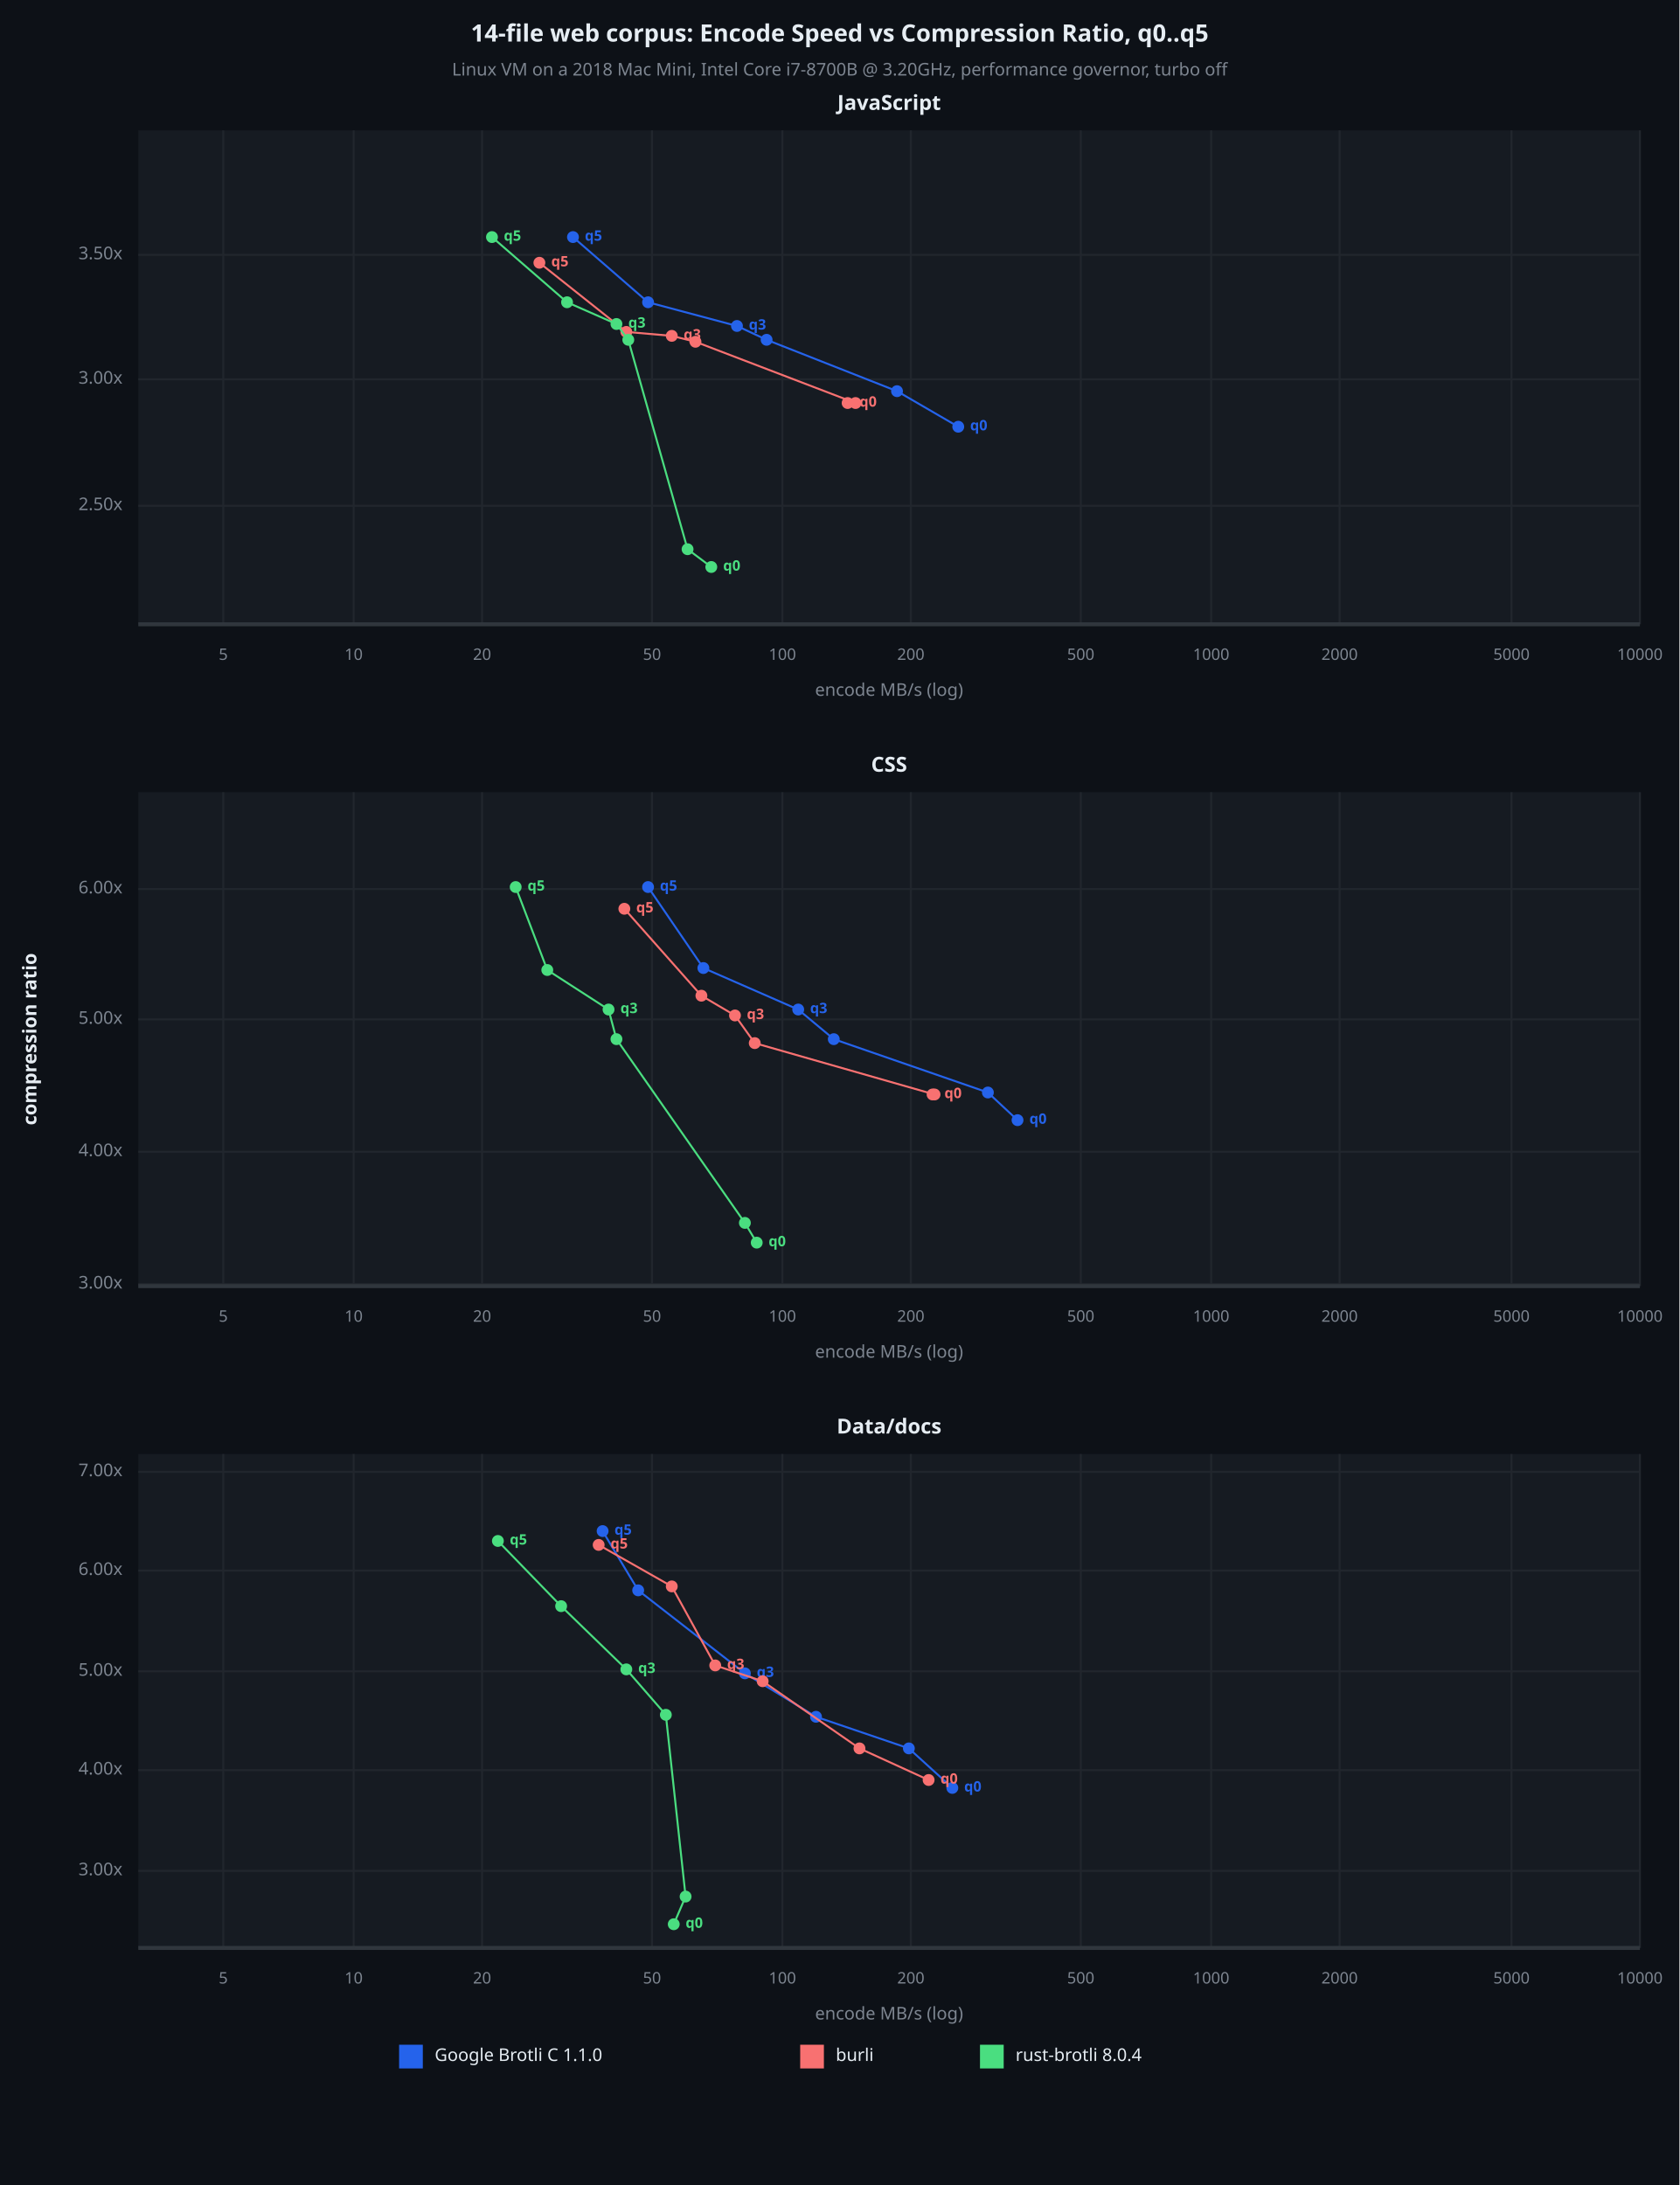
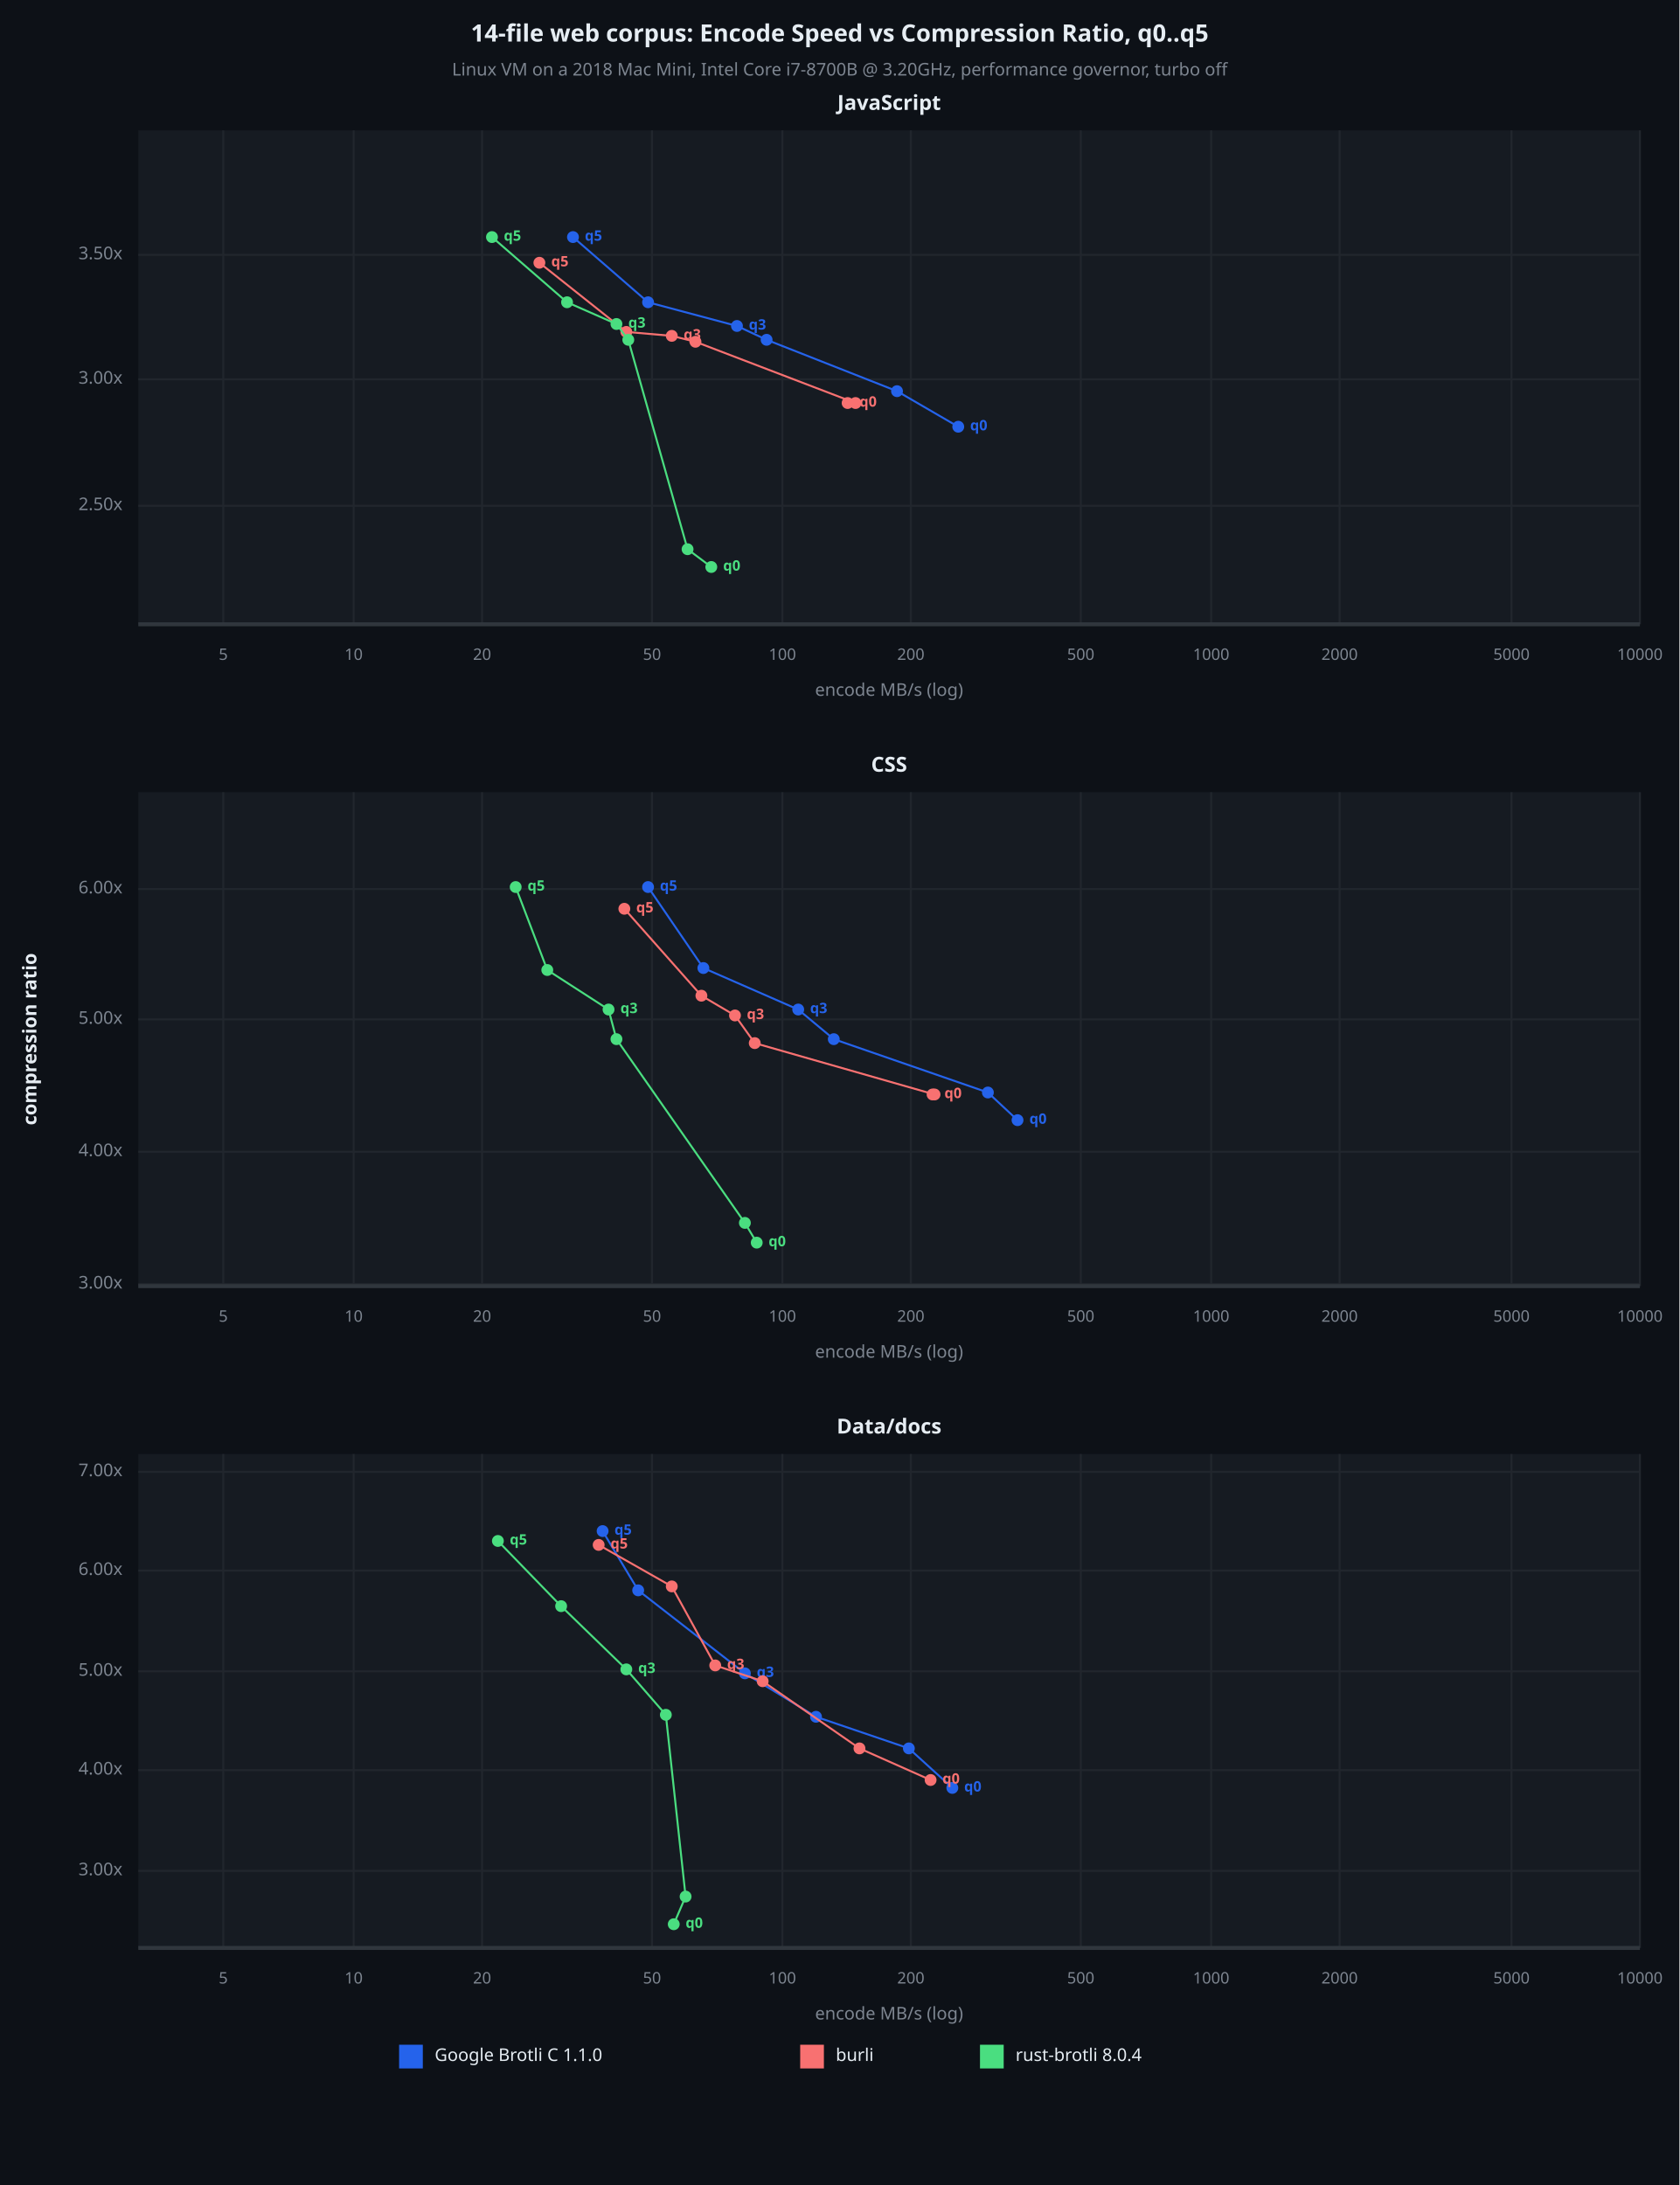
<svg xmlns="http://www.w3.org/2000/svg" viewBox="0 0 850 1106" font-family="system-ui, -apple-system, sans-serif">
  <rect x="0" y="0" width="850" height="1106" opacity="1" fill="#0D1117" stroke="none" />
  <text x="425" y="18" dy="0.5ex" text-anchor="middle" font-family="sans-serif" font-size="12.097" opacity="1" fill="#E6EDF3" font-weight="bold">
14-file web corpus: Encode Speed vs Compression Ratio, q0..q5
</text>
  <text x="425" y="36" dy="0.5ex" text-anchor="middle" font-family="sans-serif" font-size="8.871" opacity="1" fill="#7D8590">
Linux VM on a 2018 Mac Mini, Intel Core i7-8700B @ 3.20GHz, performance governor, turbo off
</text>
  <rect x="70" y="66" width="760" height="250" opacity="1" fill="#161B22" stroke="none" />
  <text x="450" y="53" dy="0.5ex" text-anchor="middle" font-family="sans-serif" font-size="10.484" opacity="1" fill="#E6EDF3" font-weight="bold">
JavaScript
</text>
  <polyline fill="none" opacity="1" stroke="#21262D" stroke-width="1" points="113,66 113,316 " />
  <text x="113" y="332" dy="0.5ex" text-anchor="middle" font-family="sans-serif" font-size="8.065" opacity="1" fill="#7D8590">
5
</text>
  <polyline fill="none" opacity="1" stroke="#21262D" stroke-width="1" points="179,66 179,316 " />
  <text x="179" y="332" dy="0.5ex" text-anchor="middle" font-family="sans-serif" font-size="8.065" opacity="1" fill="#7D8590">
10
</text>
  <polyline fill="none" opacity="1" stroke="#21262D" stroke-width="1" points="244,66 244,316 " />
  <text x="244" y="332" dy="0.5ex" text-anchor="middle" font-family="sans-serif" font-size="8.065" opacity="1" fill="#7D8590">
20
</text>
  <polyline fill="none" opacity="1" stroke="#21262D" stroke-width="1" points="330,66 330,316 " />
  <text x="330" y="332" dy="0.5ex" text-anchor="middle" font-family="sans-serif" font-size="8.065" opacity="1" fill="#7D8590">
50
</text>
  <polyline fill="none" opacity="1" stroke="#21262D" stroke-width="1" points="396,66 396,316 " />
  <text x="396" y="332" dy="0.5ex" text-anchor="middle" font-family="sans-serif" font-size="8.065" opacity="1" fill="#7D8590">
100
</text>
  <polyline fill="none" opacity="1" stroke="#21262D" stroke-width="1" points="461,66 461,316 " />
  <text x="461" y="332" dy="0.5ex" text-anchor="middle" font-family="sans-serif" font-size="8.065" opacity="1" fill="#7D8590">
200
</text>
  <polyline fill="none" opacity="1" stroke="#21262D" stroke-width="1" points="547,66 547,316 " />
  <text x="547" y="332" dy="0.5ex" text-anchor="middle" font-family="sans-serif" font-size="8.065" opacity="1" fill="#7D8590">
500
</text>
  <polyline fill="none" opacity="1" stroke="#21262D" stroke-width="1" points="613,66 613,316 " />
  <text x="613" y="332" dy="0.5ex" text-anchor="middle" font-family="sans-serif" font-size="8.065" opacity="1" fill="#7D8590">
1000
</text>
  <polyline fill="none" opacity="1" stroke="#21262D" stroke-width="1" points="678,66 678,316 " />
  <text x="678" y="332" dy="0.5ex" text-anchor="middle" font-family="sans-serif" font-size="8.065" opacity="1" fill="#7D8590">
2000
</text>
  <polyline fill="none" opacity="1" stroke="#21262D" stroke-width="1" points="765,66 765,316 " />
  <text x="765" y="332" dy="0.5ex" text-anchor="middle" font-family="sans-serif" font-size="8.065" opacity="1" fill="#7D8590">
5000
</text>
  <polyline fill="none" opacity="1" stroke="#21262D" stroke-width="1" points="830,66 830,316 " />
  <text x="830" y="332" dy="0.5ex" text-anchor="middle" font-family="sans-serif" font-size="8.065" opacity="1" fill="#7D8590">
10000
</text>
  <polyline fill="none" opacity="1" stroke="#21262D" stroke-width="1" points="70,256 830,256 " />
  <text x="62" y="256" dy="0.5ex" text-anchor="end" font-family="sans-serif" font-size="8.871" opacity="1" fill="#7D8590">
2.50x
</text>
  <polyline fill="none" opacity="1" stroke="#21262D" stroke-width="1" points="70,192 830,192 " />
  <text x="62" y="192" dy="0.5ex" text-anchor="end" font-family="sans-serif" font-size="8.871" opacity="1" fill="#7D8590">
3.00x
</text>
  <polyline fill="none" opacity="1" stroke="#21262D" stroke-width="1" points="70,129 830,129 " />
  <text x="62" y="129" dy="0.5ex" text-anchor="end" font-family="sans-serif" font-size="8.871" opacity="1" fill="#7D8590">
3.50x
</text>
  <polyline fill="none" opacity="1" stroke="#30363D" stroke-width="2" points="70,316 830,316 " />
  <polyline fill="none" opacity="1" stroke="#2563EB" stroke-width="1" points="485,216 454,198 388,172 373,165 328,153 290,120 " />
  <circle cx="485" cy="216" r="3" opacity="1" fill="#2563EB" stroke="none" stroke-width="1" />
  <text x="491" y="216" dy="0.5ex" text-anchor="start" font-family="sans-serif" font-size="7.258" opacity="1" fill="#2563EB" font-weight="bold">
q0
</text>
  <circle cx="454" cy="198" r="3" opacity="1" fill="#2563EB" stroke="none" stroke-width="1" />
  <circle cx="388" cy="172" r="3" opacity="1" fill="#2563EB" stroke="none" stroke-width="1" />
  <circle cx="373" cy="165" r="3" opacity="1" fill="#2563EB" stroke="none" stroke-width="1" />
  <text x="379" y="165" dy="0.5ex" text-anchor="start" font-family="sans-serif" font-size="7.258" opacity="1" fill="#2563EB" font-weight="bold">
q3
</text>
  <circle cx="328" cy="153" r="3" opacity="1" fill="#2563EB" stroke="none" stroke-width="1" />
  <circle cx="290" cy="120" r="3" opacity="1" fill="#2563EB" stroke="none" stroke-width="1" />
  <text x="296" y="120" dy="0.5ex" text-anchor="start" font-family="sans-serif" font-size="7.258" opacity="1" fill="#2563EB" font-weight="bold">
q5
</text>
  <polyline fill="none" opacity="1" stroke="#F87171" stroke-width="1" points="429,204 433,204 352,173 340,170 317,168 273,133 " />
  <circle cx="429" cy="204" r="3" opacity="1" fill="#F87171" stroke="none" stroke-width="1" />
  <text x="435" y="204" dy="0.5ex" text-anchor="start" font-family="sans-serif" font-size="7.258" opacity="1" fill="#F87171" font-weight="bold">
q0
</text>
  <circle cx="433" cy="204" r="3" opacity="1" fill="#F87171" stroke="none" stroke-width="1" />
  <circle cx="352" cy="173" r="3" opacity="1" fill="#F87171" stroke="none" stroke-width="1" />
  <circle cx="340" cy="170" r="3" opacity="1" fill="#F87171" stroke="none" stroke-width="1" />
  <text x="346" y="170" dy="0.5ex" text-anchor="start" font-family="sans-serif" font-size="7.258" opacity="1" fill="#F87171" font-weight="bold">
q3
</text>
  <circle cx="317" cy="168" r="3" opacity="1" fill="#F87171" stroke="none" stroke-width="1" />
  <circle cx="273" cy="133" r="3" opacity="1" fill="#F87171" stroke="none" stroke-width="1" />
  <text x="279" y="133" dy="0.5ex" text-anchor="start" font-family="sans-serif" font-size="7.258" opacity="1" fill="#F87171" font-weight="bold">
q5
</text>
  <polyline fill="none" opacity="1" stroke="#4ADE80" stroke-width="1" points="360,287 348,278 318,172 312,164 287,153 249,120 " />
  <circle cx="360" cy="287" r="3" opacity="1" fill="#4ADE80" stroke="none" stroke-width="1" />
  <text x="366" y="287" dy="0.5ex" text-anchor="start" font-family="sans-serif" font-size="7.258" opacity="1" fill="#4ADE80" font-weight="bold">
q0
</text>
  <circle cx="348" cy="278" r="3" opacity="1" fill="#4ADE80" stroke="none" stroke-width="1" />
  <circle cx="318" cy="172" r="3" opacity="1" fill="#4ADE80" stroke="none" stroke-width="1" />
  <circle cx="312" cy="164" r="3" opacity="1" fill="#4ADE80" stroke="none" stroke-width="1" />
  <text x="318" y="164" dy="0.5ex" text-anchor="start" font-family="sans-serif" font-size="7.258" opacity="1" fill="#4ADE80" font-weight="bold">
q3
</text>
  <circle cx="287" cy="153" r="3" opacity="1" fill="#4ADE80" stroke="none" stroke-width="1" />
  <circle cx="249" cy="120" r="3" opacity="1" fill="#4ADE80" stroke="none" stroke-width="1" />
  <text x="255" y="120" dy="0.5ex" text-anchor="start" font-family="sans-serif" font-size="7.258" opacity="1" fill="#4ADE80" font-weight="bold">
q5
</text>
  <text x="450" y="350" dy="0.5ex" text-anchor="middle" font-family="sans-serif" font-size="8.871" opacity="1" fill="#7D8590">
encode MB/s (log)
</text>
  <rect x="70" y="401" width="760" height="250" opacity="1" fill="#161B22" stroke="none" />
  <text x="450" y="388" dy="0.5ex" text-anchor="middle" font-family="sans-serif" font-size="10.484" opacity="1" fill="#E6EDF3" font-weight="bold">
CSS
</text>
  <polyline fill="none" opacity="1" stroke="#21262D" stroke-width="1" points="113,401 113,651 " />
  <text x="113" y="667" dy="0.5ex" text-anchor="middle" font-family="sans-serif" font-size="8.065" opacity="1" fill="#7D8590">
5
</text>
  <polyline fill="none" opacity="1" stroke="#21262D" stroke-width="1" points="179,401 179,651 " />
  <text x="179" y="667" dy="0.5ex" text-anchor="middle" font-family="sans-serif" font-size="8.065" opacity="1" fill="#7D8590">
10
</text>
  <polyline fill="none" opacity="1" stroke="#21262D" stroke-width="1" points="244,401 244,651 " />
  <text x="244" y="667" dy="0.5ex" text-anchor="middle" font-family="sans-serif" font-size="8.065" opacity="1" fill="#7D8590">
20
</text>
  <polyline fill="none" opacity="1" stroke="#21262D" stroke-width="1" points="330,401 330,651 " />
  <text x="330" y="667" dy="0.5ex" text-anchor="middle" font-family="sans-serif" font-size="8.065" opacity="1" fill="#7D8590">
50
</text>
  <polyline fill="none" opacity="1" stroke="#21262D" stroke-width="1" points="396,401 396,651 " />
  <text x="396" y="667" dy="0.5ex" text-anchor="middle" font-family="sans-serif" font-size="8.065" opacity="1" fill="#7D8590">
100
</text>
  <polyline fill="none" opacity="1" stroke="#21262D" stroke-width="1" points="461,401 461,651 " />
  <text x="461" y="667" dy="0.5ex" text-anchor="middle" font-family="sans-serif" font-size="8.065" opacity="1" fill="#7D8590">
200
</text>
  <polyline fill="none" opacity="1" stroke="#21262D" stroke-width="1" points="547,401 547,651 " />
  <text x="547" y="667" dy="0.5ex" text-anchor="middle" font-family="sans-serif" font-size="8.065" opacity="1" fill="#7D8590">
500
</text>
  <polyline fill="none" opacity="1" stroke="#21262D" stroke-width="1" points="613,401 613,651 " />
  <text x="613" y="667" dy="0.5ex" text-anchor="middle" font-family="sans-serif" font-size="8.065" opacity="1" fill="#7D8590">
1000
</text>
  <polyline fill="none" opacity="1" stroke="#21262D" stroke-width="1" points="678,401 678,651 " />
  <text x="678" y="667" dy="0.5ex" text-anchor="middle" font-family="sans-serif" font-size="8.065" opacity="1" fill="#7D8590">
2000
</text>
  <polyline fill="none" opacity="1" stroke="#21262D" stroke-width="1" points="765,401 765,651 " />
  <text x="765" y="667" dy="0.5ex" text-anchor="middle" font-family="sans-serif" font-size="8.065" opacity="1" fill="#7D8590">
5000
</text>
  <polyline fill="none" opacity="1" stroke="#21262D" stroke-width="1" points="830,401 830,651 " />
  <text x="830" y="667" dy="0.5ex" text-anchor="middle" font-family="sans-serif" font-size="8.065" opacity="1" fill="#7D8590">
10000
</text>
  <polyline fill="none" opacity="1" stroke="#21262D" stroke-width="1" points="70,650 830,650 " />
  <text x="62" y="650" dy="0.5ex" text-anchor="end" font-family="sans-serif" font-size="8.871" opacity="1" fill="#7D8590">
3.00x
</text>
  <polyline fill="none" opacity="1" stroke="#21262D" stroke-width="1" points="70,583 830,583 " />
  <text x="62" y="583" dy="0.5ex" text-anchor="end" font-family="sans-serif" font-size="8.871" opacity="1" fill="#7D8590">
4.00x
</text>
  <polyline fill="none" opacity="1" stroke="#21262D" stroke-width="1" points="70,516 830,516 " />
  <text x="62" y="516" dy="0.5ex" text-anchor="end" font-family="sans-serif" font-size="8.871" opacity="1" fill="#7D8590">
5.00x
</text>
  <polyline fill="none" opacity="1" stroke="#21262D" stroke-width="1" points="70,450 830,450 " />
  <text x="62" y="450" dy="0.5ex" text-anchor="end" font-family="sans-serif" font-size="8.871" opacity="1" fill="#7D8590">
6.00x
</text>
  <polyline fill="none" opacity="1" stroke="#30363D" stroke-width="2" points="70,651 830,651 " />
  <polyline fill="none" opacity="1" stroke="#2563EB" stroke-width="1" points="515,567 500,553 422,526 404,511 356,490 328,449 " />
  <circle cx="515" cy="567" r="3" opacity="1" fill="#2563EB" stroke="none" stroke-width="1" />
  <text x="521" y="567" dy="0.5ex" text-anchor="start" font-family="sans-serif" font-size="7.258" opacity="1" fill="#2563EB" font-weight="bold">
q0
</text>
  <circle cx="500" cy="553" r="3" opacity="1" fill="#2563EB" stroke="none" stroke-width="1" />
  <circle cx="422" cy="526" r="3" opacity="1" fill="#2563EB" stroke="none" stroke-width="1" />
  <circle cx="404" cy="511" r="3" opacity="1" fill="#2563EB" stroke="none" stroke-width="1" />
  <text x="410" y="511" dy="0.5ex" text-anchor="start" font-family="sans-serif" font-size="7.258" opacity="1" fill="#2563EB" font-weight="bold">
q3
</text>
  <circle cx="356" cy="490" r="3" opacity="1" fill="#2563EB" stroke="none" stroke-width="1" />
  <circle cx="328" cy="449" r="3" opacity="1" fill="#2563EB" stroke="none" stroke-width="1" />
  <text x="334" y="449" dy="0.5ex" text-anchor="start" font-family="sans-serif" font-size="7.258" opacity="1" fill="#2563EB" font-weight="bold">
q5
</text>
  <polyline fill="none" opacity="1" stroke="#F87171" stroke-width="1" points="472,554 473,554 382,528 372,514 355,504 316,460 " />
  <circle cx="472" cy="554" r="3" opacity="1" fill="#F87171" stroke="none" stroke-width="1" />
  <text x="478" y="554" dy="0.5ex" text-anchor="start" font-family="sans-serif" font-size="7.258" opacity="1" fill="#F87171" font-weight="bold">
q0
</text>
  <circle cx="473" cy="554" r="3" opacity="1" fill="#F87171" stroke="none" stroke-width="1" />
  <circle cx="382" cy="528" r="3" opacity="1" fill="#F87171" stroke="none" stroke-width="1" />
  <circle cx="372" cy="514" r="3" opacity="1" fill="#F87171" stroke="none" stroke-width="1" />
  <text x="378" y="514" dy="0.5ex" text-anchor="start" font-family="sans-serif" font-size="7.258" opacity="1" fill="#F87171" font-weight="bold">
q3
</text>
  <circle cx="355" cy="504" r="3" opacity="1" fill="#F87171" stroke="none" stroke-width="1" />
  <circle cx="316" cy="460" r="3" opacity="1" fill="#F87171" stroke="none" stroke-width="1" />
  <text x="322" y="460" dy="0.5ex" text-anchor="start" font-family="sans-serif" font-size="7.258" opacity="1" fill="#F87171" font-weight="bold">
q5
</text>
  <polyline fill="none" opacity="1" stroke="#4ADE80" stroke-width="1" points="383,629 377,619 312,526 308,511 277,491 261,449 " />
  <circle cx="383" cy="629" r="3" opacity="1" fill="#4ADE80" stroke="none" stroke-width="1" />
  <text x="389" y="629" dy="0.5ex" text-anchor="start" font-family="sans-serif" font-size="7.258" opacity="1" fill="#4ADE80" font-weight="bold">
q0
</text>
  <circle cx="377" cy="619" r="3" opacity="1" fill="#4ADE80" stroke="none" stroke-width="1" />
  <circle cx="312" cy="526" r="3" opacity="1" fill="#4ADE80" stroke="none" stroke-width="1" />
  <circle cx="308" cy="511" r="3" opacity="1" fill="#4ADE80" stroke="none" stroke-width="1" />
  <text x="314" y="511" dy="0.5ex" text-anchor="start" font-family="sans-serif" font-size="7.258" opacity="1" fill="#4ADE80" font-weight="bold">
q3
</text>
  <circle cx="277" cy="491" r="3" opacity="1" fill="#4ADE80" stroke="none" stroke-width="1" />
  <circle cx="261" cy="449" r="3" opacity="1" fill="#4ADE80" stroke="none" stroke-width="1" />
  <text x="267" y="449" dy="0.5ex" text-anchor="start" font-family="sans-serif" font-size="7.258" opacity="1" fill="#4ADE80" font-weight="bold">
q5
</text>
  <text x="450" y="685" dy="0.5ex" text-anchor="middle" font-family="sans-serif" font-size="8.871" opacity="1" fill="#7D8590">
encode MB/s (log)
</text>
  <rect x="70" y="736" width="760" height="250" opacity="1" fill="#161B22" stroke="none" />
  <text x="450" y="723" dy="0.5ex" text-anchor="middle" font-family="sans-serif" font-size="10.484" opacity="1" fill="#E6EDF3" font-weight="bold">
Data/docs
</text>
  <polyline fill="none" opacity="1" stroke="#21262D" stroke-width="1" points="113,736 113,986 " />
  <text x="113" y="1002" dy="0.5ex" text-anchor="middle" font-family="sans-serif" font-size="8.065" opacity="1" fill="#7D8590">
5
</text>
  <polyline fill="none" opacity="1" stroke="#21262D" stroke-width="1" points="179,736 179,986 " />
  <text x="179" y="1002" dy="0.5ex" text-anchor="middle" font-family="sans-serif" font-size="8.065" opacity="1" fill="#7D8590">
10
</text>
  <polyline fill="none" opacity="1" stroke="#21262D" stroke-width="1" points="244,736 244,986 " />
  <text x="244" y="1002" dy="0.5ex" text-anchor="middle" font-family="sans-serif" font-size="8.065" opacity="1" fill="#7D8590">
20
</text>
  <polyline fill="none" opacity="1" stroke="#21262D" stroke-width="1" points="330,736 330,986 " />
  <text x="330" y="1002" dy="0.5ex" text-anchor="middle" font-family="sans-serif" font-size="8.065" opacity="1" fill="#7D8590">
50
</text>
  <polyline fill="none" opacity="1" stroke="#21262D" stroke-width="1" points="396,736 396,986 " />
  <text x="396" y="1002" dy="0.5ex" text-anchor="middle" font-family="sans-serif" font-size="8.065" opacity="1" fill="#7D8590">
100
</text>
  <polyline fill="none" opacity="1" stroke="#21262D" stroke-width="1" points="461,736 461,986 " />
  <text x="461" y="1002" dy="0.5ex" text-anchor="middle" font-family="sans-serif" font-size="8.065" opacity="1" fill="#7D8590">
200
</text>
  <polyline fill="none" opacity="1" stroke="#21262D" stroke-width="1" points="547,736 547,986 " />
  <text x="547" y="1002" dy="0.5ex" text-anchor="middle" font-family="sans-serif" font-size="8.065" opacity="1" fill="#7D8590">
500
</text>
  <polyline fill="none" opacity="1" stroke="#21262D" stroke-width="1" points="613,736 613,986 " />
  <text x="613" y="1002" dy="0.5ex" text-anchor="middle" font-family="sans-serif" font-size="8.065" opacity="1" fill="#7D8590">
1000
</text>
  <polyline fill="none" opacity="1" stroke="#21262D" stroke-width="1" points="678,736 678,986 " />
  <text x="678" y="1002" dy="0.5ex" text-anchor="middle" font-family="sans-serif" font-size="8.065" opacity="1" fill="#7D8590">
2000
</text>
  <polyline fill="none" opacity="1" stroke="#21262D" stroke-width="1" points="765,736 765,986 " />
  <text x="765" y="1002" dy="0.5ex" text-anchor="middle" font-family="sans-serif" font-size="8.065" opacity="1" fill="#7D8590">
5000
</text>
  <polyline fill="none" opacity="1" stroke="#21262D" stroke-width="1" points="830,736 830,986 " />
  <text x="830" y="1002" dy="0.5ex" text-anchor="middle" font-family="sans-serif" font-size="8.065" opacity="1" fill="#7D8590">
10000
</text>
  <polyline fill="none" opacity="1" stroke="#21262D" stroke-width="1" points="70,947 830,947 " />
  <text x="62" y="947" dy="0.5ex" text-anchor="end" font-family="sans-serif" font-size="8.871" opacity="1" fill="#7D8590">
3.00x
</text>
  <polyline fill="none" opacity="1" stroke="#21262D" stroke-width="1" points="70,896 830,896 " />
  <text x="62" y="896" dy="0.5ex" text-anchor="end" font-family="sans-serif" font-size="8.871" opacity="1" fill="#7D8590">
4.00x
</text>
  <polyline fill="none" opacity="1" stroke="#21262D" stroke-width="1" points="70,846 830,846 " />
  <text x="62" y="846" dy="0.5ex" text-anchor="end" font-family="sans-serif" font-size="8.871" opacity="1" fill="#7D8590">
5.00x
</text>
  <polyline fill="none" opacity="1" stroke="#21262D" stroke-width="1" points="70,795 830,795 " />
  <text x="62" y="795" dy="0.5ex" text-anchor="end" font-family="sans-serif" font-size="8.871" opacity="1" fill="#7D8590">
6.00x
</text>
  <polyline fill="none" opacity="1" stroke="#21262D" stroke-width="1" points="70,745 830,745 " />
  <text x="62" y="745" dy="0.5ex" text-anchor="end" font-family="sans-serif" font-size="8.871" opacity="1" fill="#7D8590">
7.00x
</text>
  <polyline fill="none" opacity="1" stroke="#30363D" stroke-width="2" points="70,986 830,986 " />
  <polyline fill="none" opacity="1" stroke="#2563EB" stroke-width="1" points="482,905 460,885 413,869 377,847 323,805 305,775 " />
  <circle cx="482" cy="905" r="3" opacity="1" fill="#2563EB" stroke="none" stroke-width="1" />
  <text x="488" y="905" dy="0.5ex" text-anchor="start" font-family="sans-serif" font-size="7.258" opacity="1" fill="#2563EB" font-weight="bold">
q0
</text>
  <circle cx="460" cy="885" r="3" opacity="1" fill="#2563EB" stroke="none" stroke-width="1" />
  <circle cx="413" cy="869" r="3" opacity="1" fill="#2563EB" stroke="none" stroke-width="1" />
  <circle cx="377" cy="847" r="3" opacity="1" fill="#2563EB" stroke="none" stroke-width="1" />
  <text x="383" y="847" dy="0.5ex" text-anchor="start" font-family="sans-serif" font-size="7.258" opacity="1" fill="#2563EB" font-weight="bold">
q3
</text>
  <circle cx="323" cy="805" r="3" opacity="1" fill="#2563EB" stroke="none" stroke-width="1" />
  <circle cx="305" cy="775" r="3" opacity="1" fill="#2563EB" stroke="none" stroke-width="1" />
  <text x="311" y="775" dy="0.5ex" text-anchor="start" font-family="sans-serif" font-size="7.258" opacity="1" fill="#2563EB" font-weight="bold">
q5
</text>
-   <polyline fill="none" opacity="1" stroke="#F87171" stroke-width="1" points="470,901 435,885 386,851 362,843 340,803 303,782 " />
-   <circle cx="470" cy="901" r="3" opacity="1" fill="#F87171" stroke="none" stroke-width="1" />
-   <text x="476" y="901" dy="0.5ex" text-anchor="start" font-family="sans-serif" font-size="7.258" opacity="1" fill="#F87171" font-weight="bold">
+   <polyline fill="none" opacity="1" stroke="#F87171" stroke-width="1" points="471,901 435,885 386,851 362,843 340,803 303,782 " />
+   <circle cx="471" cy="901" r="3" opacity="1" fill="#F87171" stroke="none" stroke-width="1" />
+   <text x="477" y="901" dy="0.5ex" text-anchor="start" font-family="sans-serif" font-size="7.258" opacity="1" fill="#F87171" font-weight="bold">
q0
</text>
  <circle cx="435" cy="885" r="3" opacity="1" fill="#F87171" stroke="none" stroke-width="1" />
  <circle cx="386" cy="851" r="3" opacity="1" fill="#F87171" stroke="none" stroke-width="1" />
  <circle cx="362" cy="843" r="3" opacity="1" fill="#F87171" stroke="none" stroke-width="1" />
  <text x="368" y="843" dy="0.5ex" text-anchor="start" font-family="sans-serif" font-size="7.258" opacity="1" fill="#F87171" font-weight="bold">
q3
</text>
  <circle cx="340" cy="803" r="3" opacity="1" fill="#F87171" stroke="none" stroke-width="1" />
  <circle cx="303" cy="782" r="3" opacity="1" fill="#F87171" stroke="none" stroke-width="1" />
  <text x="309" y="782" dy="0.5ex" text-anchor="start" font-family="sans-serif" font-size="7.258" opacity="1" fill="#F87171" font-weight="bold">
q5
</text>
  <polyline fill="none" opacity="1" stroke="#4ADE80" stroke-width="1" points="341,974 347,960 337,868 317,845 284,813 252,780 " />
  <circle cx="341" cy="974" r="3" opacity="1" fill="#4ADE80" stroke="none" stroke-width="1" />
  <text x="347" y="974" dy="0.5ex" text-anchor="start" font-family="sans-serif" font-size="7.258" opacity="1" fill="#4ADE80" font-weight="bold">
q0
</text>
  <circle cx="347" cy="960" r="3" opacity="1" fill="#4ADE80" stroke="none" stroke-width="1" />
  <circle cx="337" cy="868" r="3" opacity="1" fill="#4ADE80" stroke="none" stroke-width="1" />
  <circle cx="317" cy="845" r="3" opacity="1" fill="#4ADE80" stroke="none" stroke-width="1" />
  <text x="323" y="845" dy="0.5ex" text-anchor="start" font-family="sans-serif" font-size="7.258" opacity="1" fill="#4ADE80" font-weight="bold">
q3
</text>
  <circle cx="284" cy="813" r="3" opacity="1" fill="#4ADE80" stroke="none" stroke-width="1" />
  <circle cx="252" cy="780" r="3" opacity="1" fill="#4ADE80" stroke="none" stroke-width="1" />
  <text x="258" y="780" dy="0.5ex" text-anchor="start" font-family="sans-serif" font-size="7.258" opacity="1" fill="#4ADE80" font-weight="bold">
q5
</text>
  <text x="450" y="1020" dy="0.5ex" text-anchor="middle" font-family="sans-serif" font-size="8.871" opacity="1" fill="#7D8590">
encode MB/s (log)
</text>
  <text x="16" y="526" dy="0.5ex" text-anchor="middle" font-family="sans-serif" font-size="9.677" opacity="1" fill="#E6EDF3" font-weight="bold" transform="rotate(270, 16, 526)">
compression ratio
</text>
  <rect x="202" y="1035" width="12" height="12" opacity="1" fill="#2563EB" stroke="none" />
  <text x="220" y="1041" dy="0.5ex" text-anchor="start" font-family="sans-serif" font-size="8.871" opacity="1" fill="#E6EDF3">
Google Brotli C 1.1.0
</text>
  <rect x="405" y="1035" width="12" height="12" opacity="1" fill="#F87171" stroke="none" />
  <text x="423" y="1041" dy="0.5ex" text-anchor="start" font-family="sans-serif" font-size="8.871" opacity="1" fill="#E6EDF3">
burli
</text>
  <rect x="496" y="1035" width="12" height="12" opacity="1" fill="#4ADE80" stroke="none" />
  <text x="514" y="1041" dy="0.5ex" text-anchor="start" font-family="sans-serif" font-size="8.871" opacity="1" fill="#E6EDF3">
rust-brotli 8.0.4
</text>
</svg>
